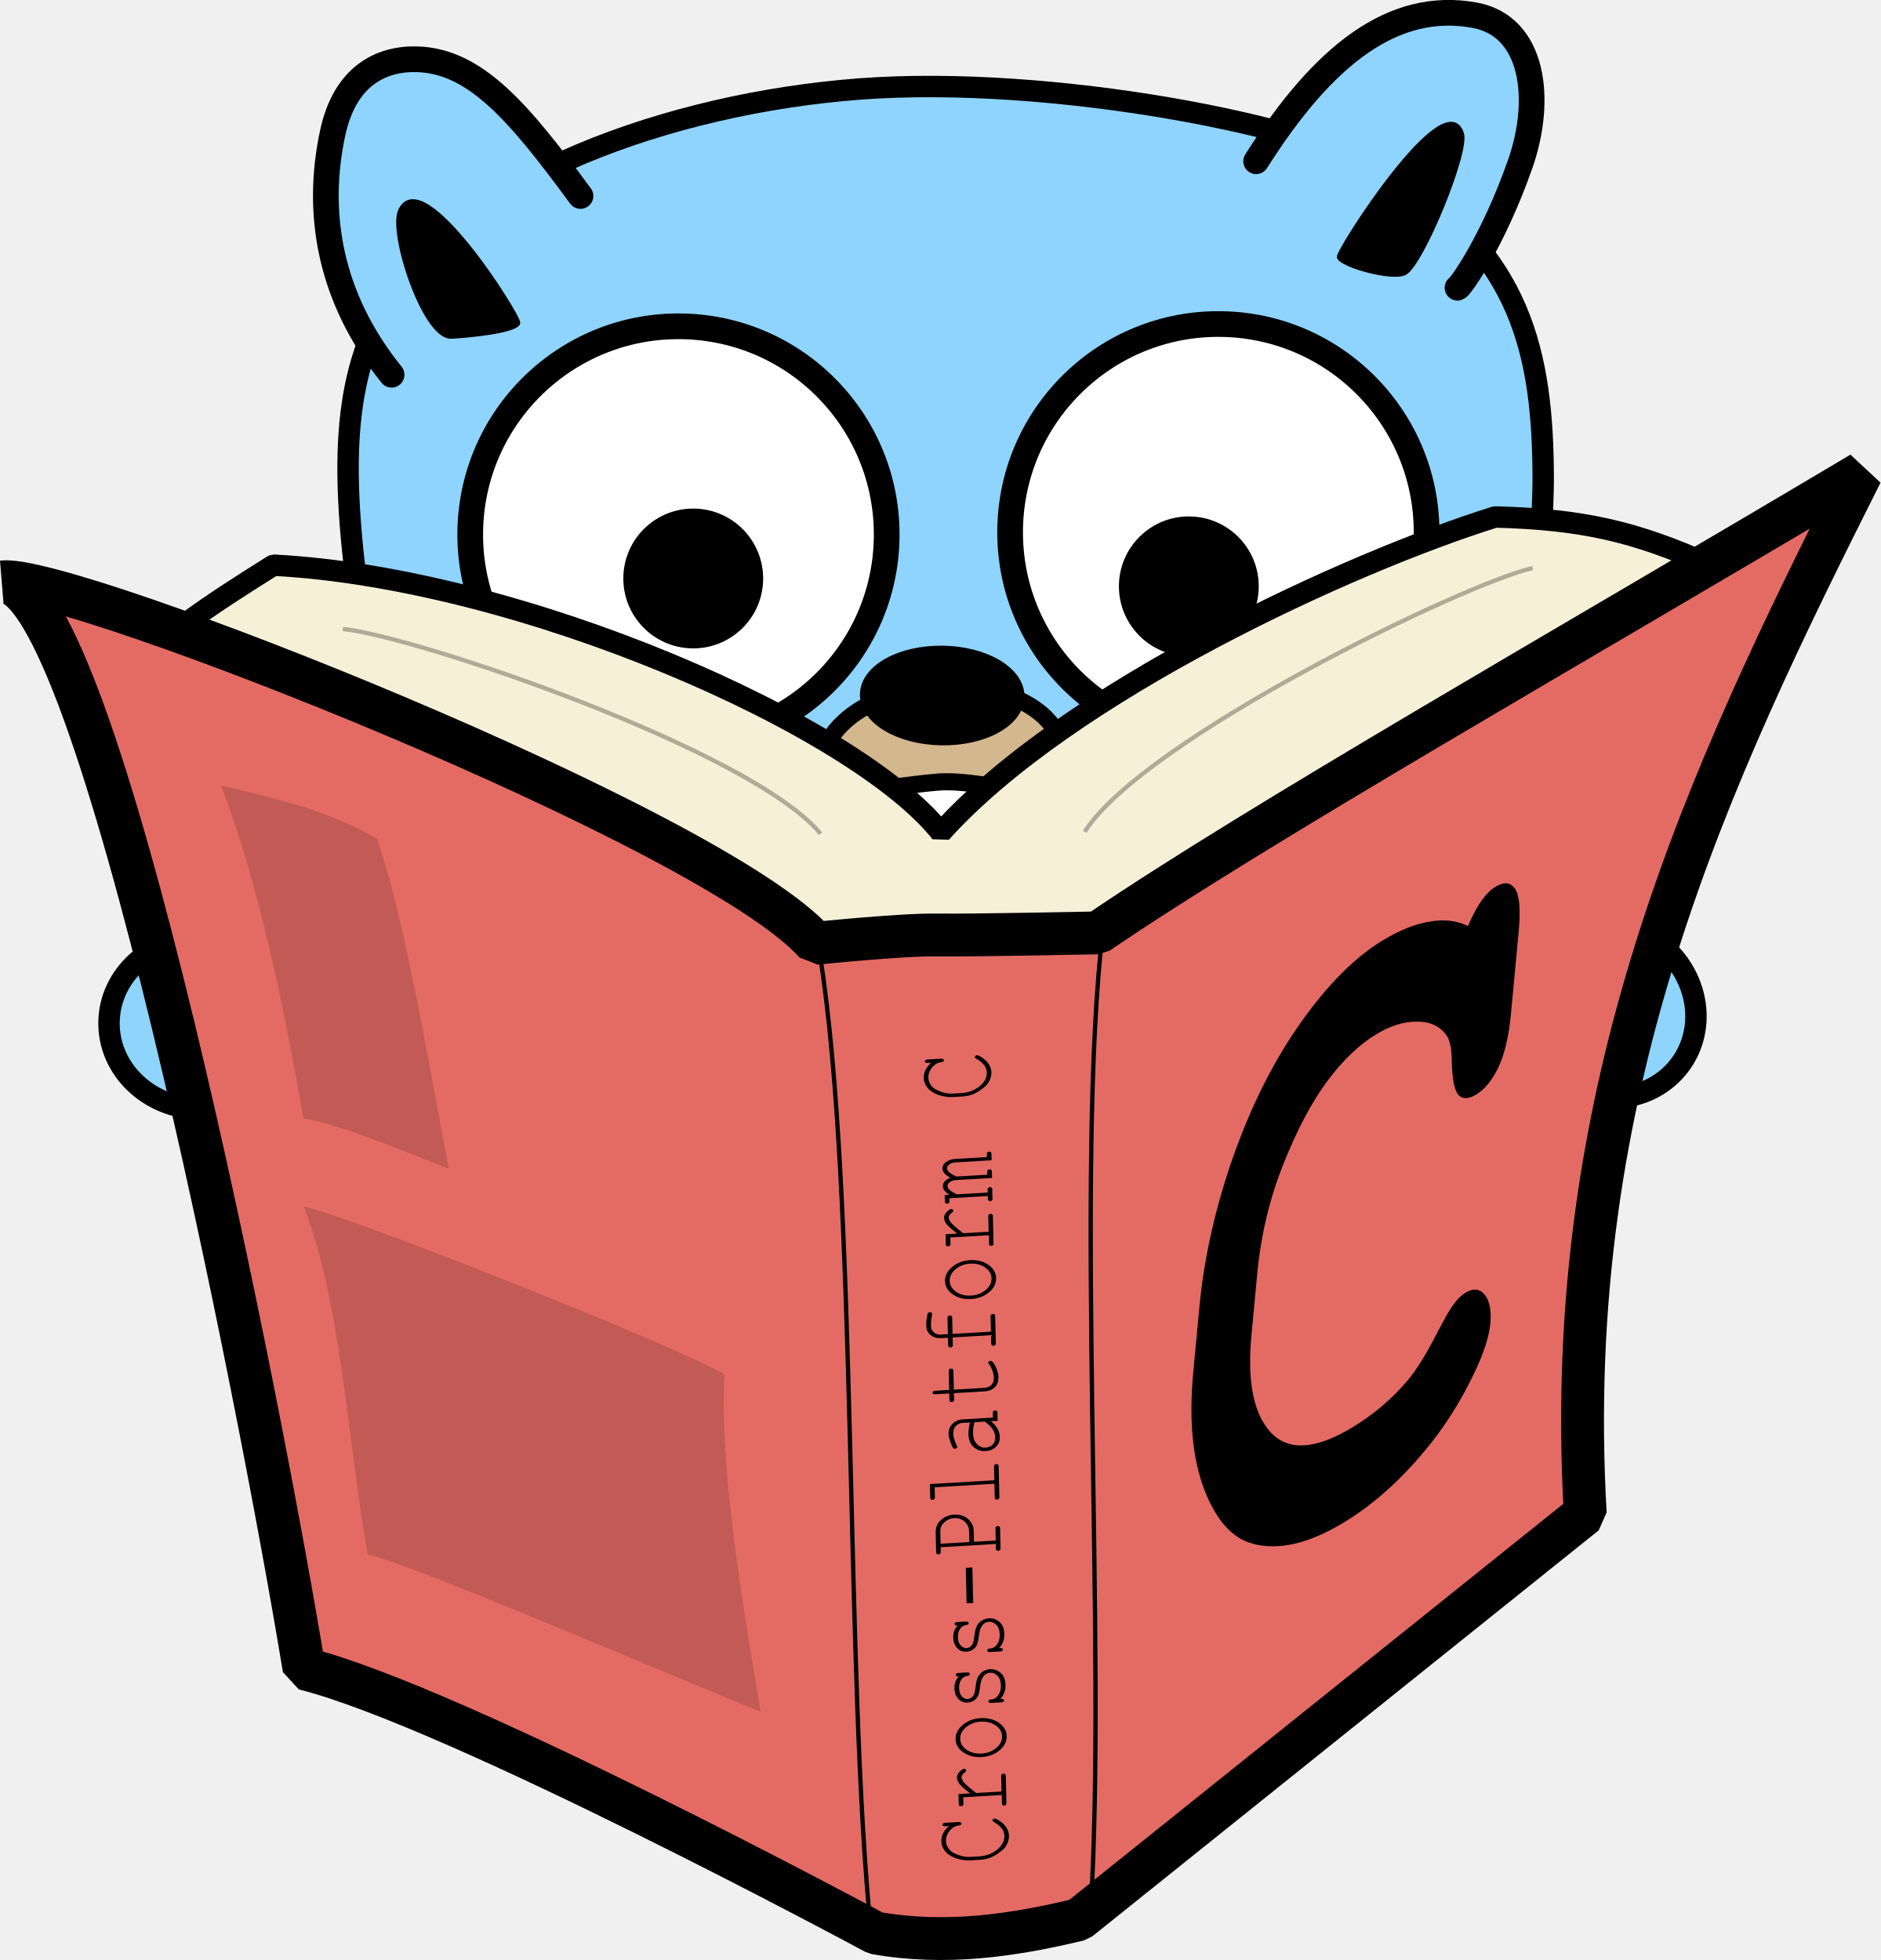
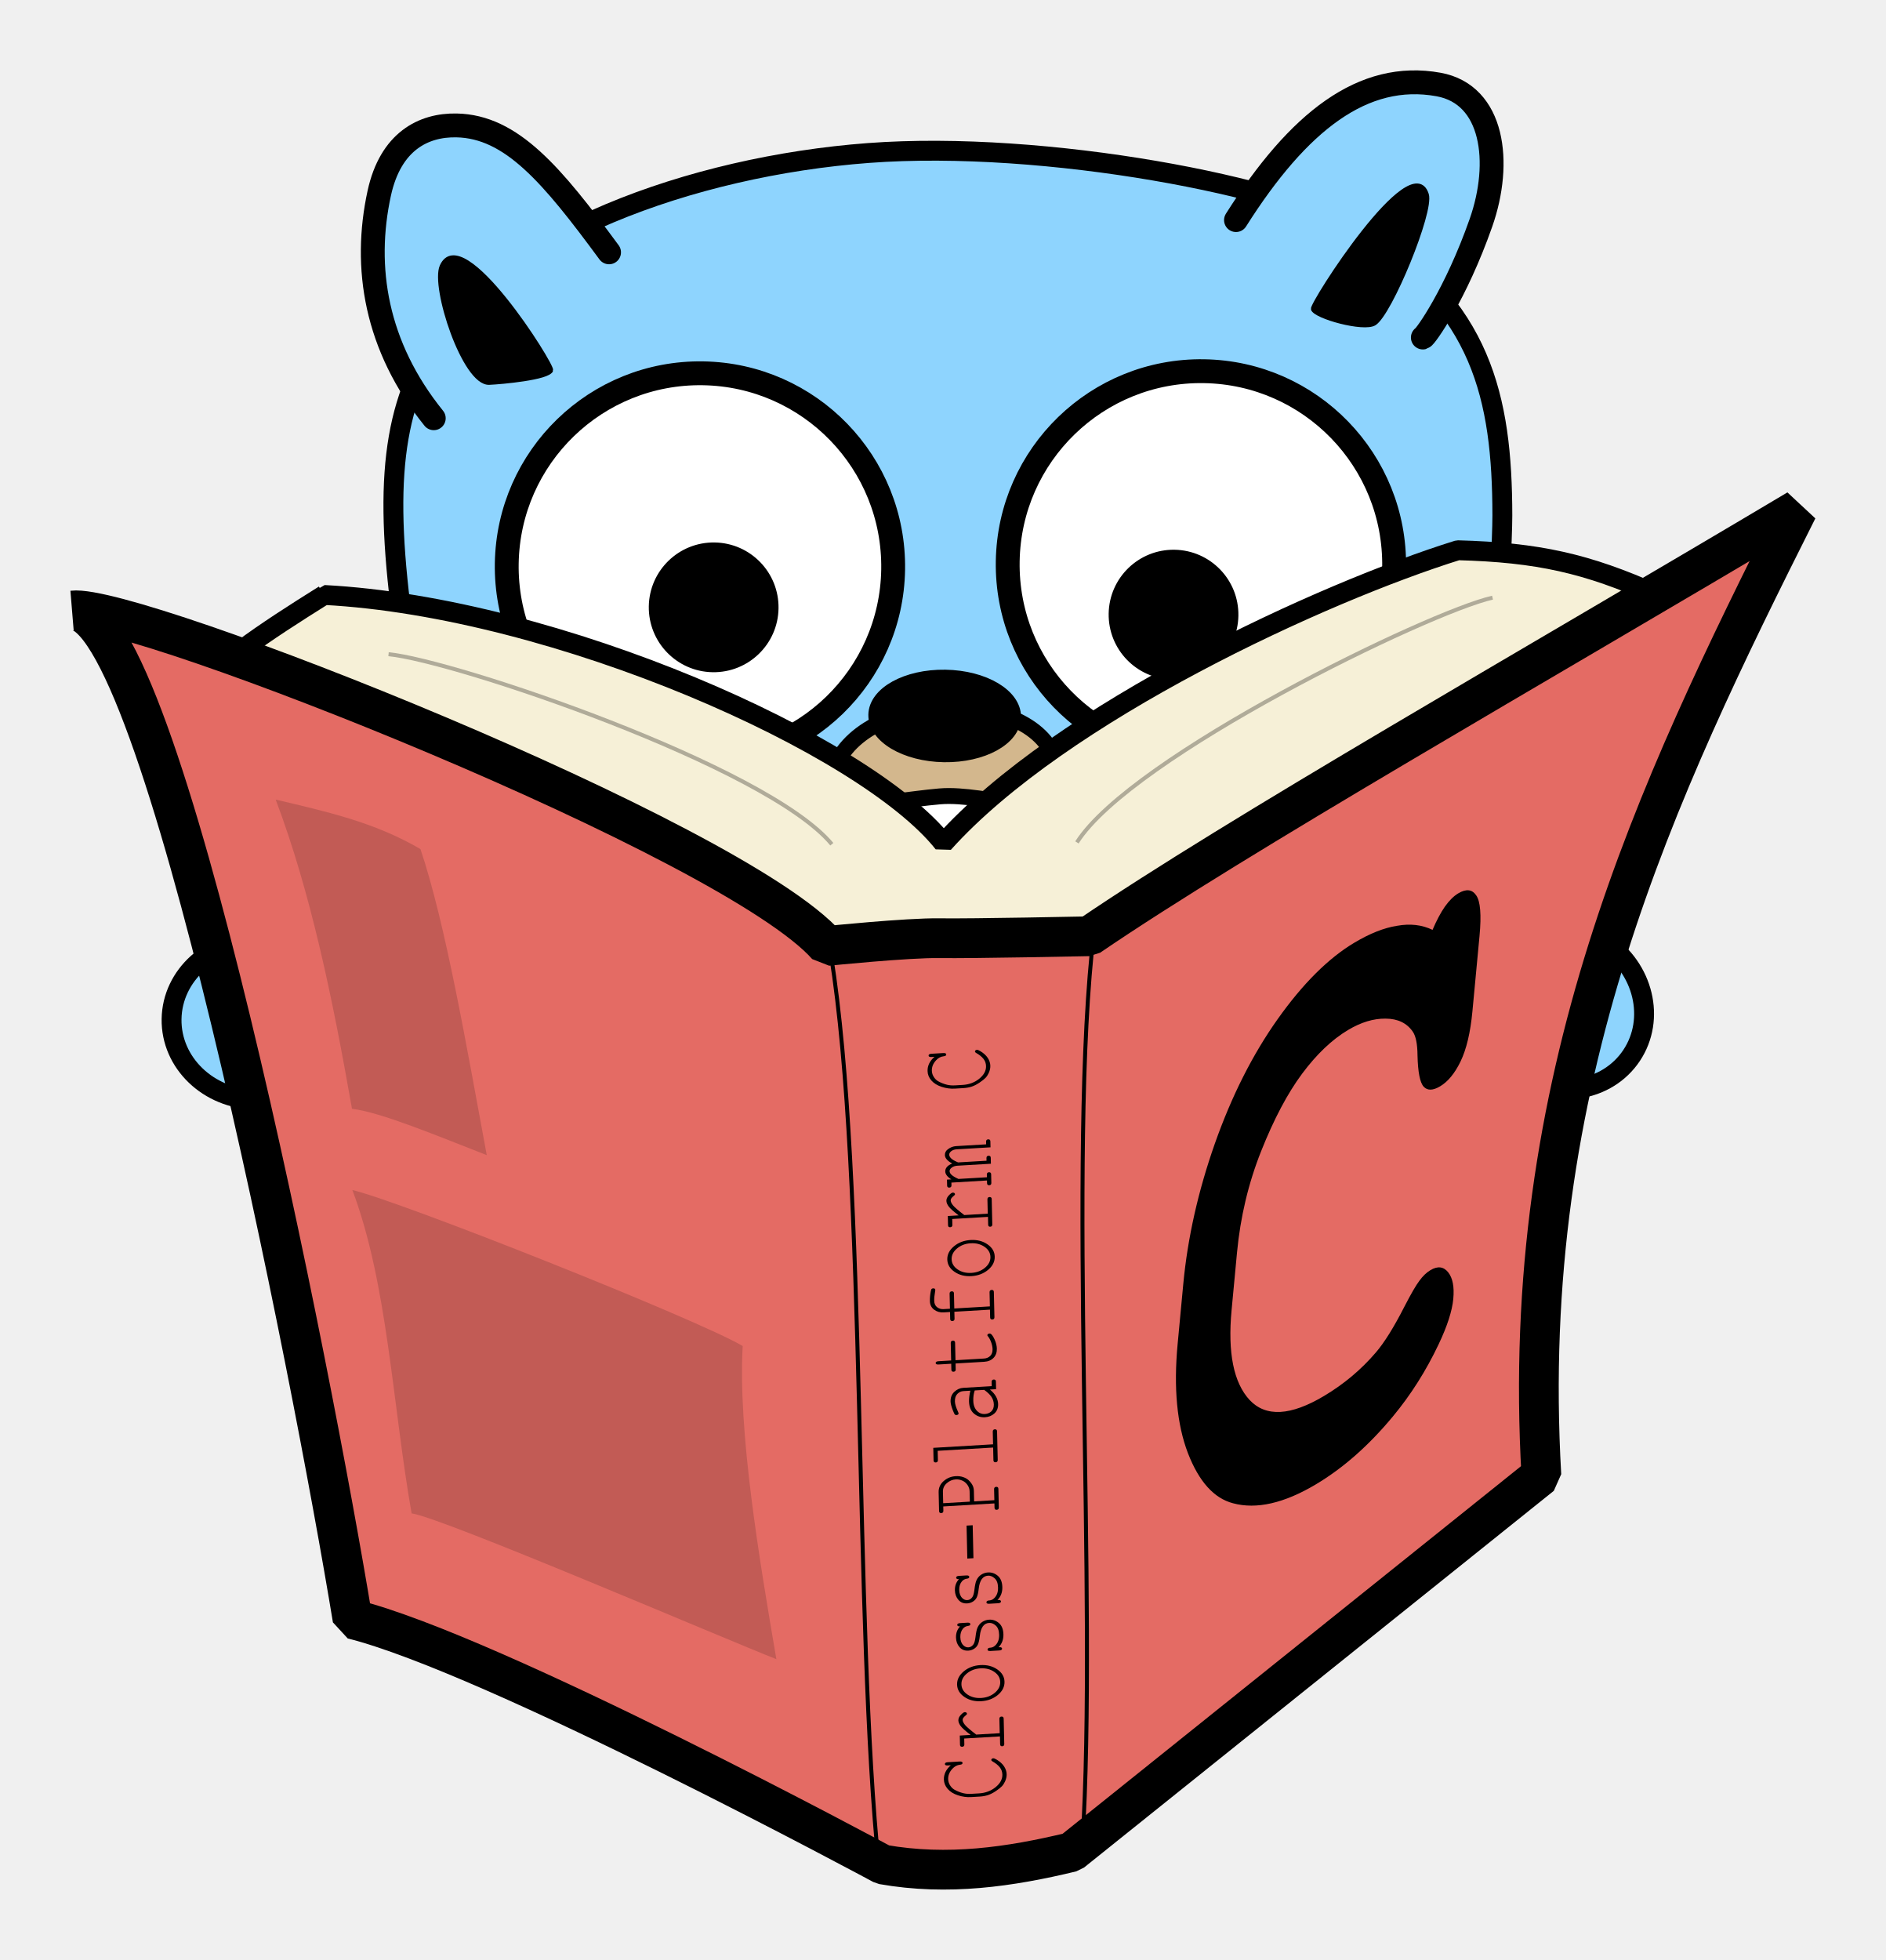
- <svg xmlns="http://www.w3.org/2000/svg" width="123.9mm" height="129.149mm" viewBox="0 0 439.017 457.616" id="svg2" version="1.1">
+ <svg xmlns="http://www.w3.org/2000/svg" width="133.9mm" height="139.149mm" viewBox="0 0 474.45 493.049" id="svg2" version="1.1">
  <defs id="defs4" />
-   <g id="layer4" style="display:inline;opacity:1" transform="translate(-50.8003,-79.37509)">
+   <g id="layer4" style="display:inline;opacity:1" transform="translate(-33.08377,-61.65855)">
    <ellipse style="opacity:1;fill:#8ed4fd;fill-opacity:1;stroke:#000000;stroke-width:5;stroke-linecap:round;stroke-linejoin:bevel;stroke-miterlimit:4;stroke-dasharray:none;stroke-dashoffset:0;stroke-opacity:1" id="path4183" cx="102.738" cy="316.756" rx="21.466" ry="19.951" transform="matrix(0.9998748,0.01582379,-0.01582379,0.9998748,0,0)" />
    <ellipse ry="19.951" rx="21.466" cy="26.743" cx="529.072" id="ellipse4185" style="opacity:1;fill:#8ed4fd;fill-opacity:1;stroke:#000000;stroke-width:5;stroke-linecap:round;stroke-linejoin:bevel;stroke-miterlimit:4;stroke-dasharray:none;stroke-dashoffset:0;stroke-opacity:1" transform="matrix(0.8326366,0.5538198,-0.5538198,0.8326366,0,0)" />
    <path style="opacity:1;fill:#8ed4fe;fill-opacity:1;fill-rule:evenodd;stroke:#000000;stroke-width:5;stroke-linecap:butt;stroke-linejoin:miter;stroke-miterlimit:4;stroke-dasharray:none;stroke-opacity:1" d="m 135.704,227.383 c -5.958,-38.485 -5.076,-60.071 6.082,-78.338 17.113,-28.017 65.292,-45.562 109.797,-48.899 44.505,-3.337 106.007,8.567 124.245,19.906 30.013,18.66 35.209,41.474 35.242,71.277 0.013,11.112 -3.636,70.157 -3.636,70.157 0,0 -165.104,59.014 -168.639,58.958 -3.535,-0.056 -101.103,-91.01 -101.103,-91.01 z" id="path4187" />
    <path style="opacity:1;fill:#8ed4fe;fill-opacity:1;fill-rule:evenodd;stroke:#000000;stroke-width:6;stroke-linecap:round;stroke-linejoin:miter;stroke-miterlimit:4;stroke-dasharray:none;stroke-opacity:1" d="m 142.218,166.869 c -14.622,-18.115 -17.775,-37.964 -13.72,-56.592 2.846,-13.072 11.131,-17.227 19.432,-17.068 13.859,0.264 24.036,12.436 38.39,31.926" id="path4189" />
    <path style="opacity:1;fill:#8ed4fe;fill-opacity:1;fill-rule:evenodd;stroke:#000000;stroke-width:6;stroke-linecap:round;stroke-linejoin:miter;stroke-miterlimit:4;stroke-dasharray:none;stroke-opacity:1" d="m 344.052,117.024 c 15.704,-24.824 32.011,-37.537 50.957,-34.109 13.875,2.51 16,19.624 10.684,34.767 -6.337,18.053 -14.001,28.724 -14.625,28.88" id="path4191" />
    <path style="opacity:1;fill:#000000;fill-opacity:1;fill-rule:evenodd;stroke:#000000;stroke-width:1px;stroke-linecap:butt;stroke-linejoin:miter;stroke-opacity:1" d="m 363.396,139.415 c 0.683,1.975 12.775,5.292 15.48,3.638 3.957,-2.419 14.559,-28.188 13.194,-32.474 -3.824,-12.008 -29.117,27.556 -28.674,28.836 z" id="path4201" />
    <path id="path4212" d="m 171.754,154.819 c -0.745,1.953 -12.42,3.005 -15.587,3.147 -6.31,0.282 -14.286,-24.139 -11.963,-29.336 5.143,-11.505 28.034,24.924 27.551,26.189 z" style="opacity:1;fill:#000000;fill-opacity:1;fill-rule:evenodd;stroke:#000000;stroke-width:1px;stroke-linecap:butt;stroke-linejoin:miter;stroke-opacity:1" />
    <circle transform="matrix(0.9998748,0.01582379,0.01582379,-0.9998748,0,0)" cy="-198.312" cx="338.411" id="circle4216" style="opacity:1;fill:#ffffff;fill-opacity:1;stroke:#000000;stroke-width:6;stroke-linecap:round;stroke-linejoin:bevel;stroke-miterlimit:4;stroke-dasharray:none;stroke-dashoffset:0;stroke-opacity:1" r="48.614" />
    <circle style="opacity:1;fill:#ffffff;fill-opacity:1;stroke:#000000;stroke-width:6;stroke-linecap:round;stroke-linejoin:bevel;stroke-miterlimit:4;stroke-dasharray:none;stroke-dashoffset:0;stroke-opacity:1" id="circle4218" cx="212.394" cy="-200.837" transform="matrix(0.9998748,0.01582379,0.01582379,-0.9998748,0,0)" r="48.614" />
    <path style="opacity:1;fill:#ffffff;fill-opacity:1;fill-rule:evenodd;stroke:#000000;stroke-width:4;stroke-linecap:butt;stroke-linejoin:miter;stroke-miterlimit:4;stroke-dasharray:none;stroke-opacity:1" d="m 258.401,258.562 c 0.04,5.923 4.639,18.51 4.639,18.51 l 17.065,-0.177 c 0,0 4.569,-10.766 4.489,-14.12 -0.08,-3.353 -0.988,-4.932 -0.988,-4.932 z" id="path4224" />
    <path style="opacity:1;fill:#d3b78d;fill-opacity:1;fill-rule:evenodd;stroke:#000000;stroke-width:4;stroke-linecap:butt;stroke-linejoin:miter;stroke-miterlimit:4;stroke-dasharray:none;stroke-opacity:1" d="m 243.693,253.394 c -7.669,15.3 10.597,9.904 25.832,8.597 12.06,-1.035 29.787,7.302 29.607,-5.146 -0.311,-21.514 -45.604,-23.073 -55.439,-3.451 z" id="path4222" />
    <ellipse style="opacity:1;fill:#000000;fill-opacity:1;stroke:#000000;stroke-width:3;stroke-linecap:round;stroke-linejoin:bevel;stroke-miterlimit:4;stroke-dasharray:none;stroke-dashoffset:0;stroke-opacity:1" id="path4220" cx="274.554" cy="-237.446" rx="17.708" ry="10.137" transform="matrix(0.9998748,0.01582379,0.01582379,-0.9998748,0,0)" />
    <circle style="opacity:1;fill:#000000;fill-opacity:1;stroke:#000000;stroke-width:3;stroke-linecap:round;stroke-linejoin:bevel;stroke-miterlimit:4;stroke-dasharray:none;stroke-dashoffset:0;stroke-opacity:1" id="path4226" cx="216.006" cy="211.047" transform="matrix(0.9998748,0.01582379,-0.01582379,0.9998748,0,0)" r="14.821" />
    <circle cy="211.047" cx="331.72" id="circle4228" style="opacity:1;fill:#000000;fill-opacity:1;stroke:#000000;stroke-width:3;stroke-linecap:round;stroke-linejoin:bevel;stroke-miterlimit:4;stroke-dasharray:none;stroke-dashoffset:0;stroke-opacity:1" transform="matrix(0.9998748,0.01582379,-0.01582379,0.9998748,0,0)" r="14.821" />
  </g>
-   <g id="layer1" style="display:inline" transform="translate(-50.8003,-79.37509)">
+   <g id="layer1" style="display:inline" transform="translate(-33.08377,-61.65855)">
    <path style="opacity:1;fill:#f6f0d7;fill-opacity:1;fill-rule:evenodd;stroke:#000000;stroke-width:5;stroke-linecap:butt;stroke-linejoin:bevel;stroke-miterlimit:4;stroke-dasharray:none;stroke-opacity:1" d="m 114.641,211.33 c 58.404,3.045 136.184,37.599 155.817,62.438 29.566,-32.963 95.817,-63.229 129.397,-73.689 20.179,0.54 32.508,3.323 49.831,11.07 L 430.249,265.674 316.115,345.43 223.897,349.454 91.373,282.244 77.75,240.219 c 8.016,-10.521 22.292,-19.738 36.89,-28.888 z" id="path4147" />
    <path style="opacity:1;fill:none;fill-rule:evenodd;stroke:#000000;stroke-width:1px;stroke-linecap:butt;stroke-linejoin:miter;stroke-opacity:0.289" d="m 408.595,212.004 c -16.044,3.624 -90.82,39.933 -104.559,61.567" id="path4156" />
    <path id="path4180" d="m 130.84,226.227 c 16.375,1.558 95.154,28.082 111.528,47.798" style="opacity:1;fill:none;fill-rule:evenodd;stroke:#000000;stroke-width:1px;stroke-linecap:butt;stroke-linejoin:miter;stroke-opacity:0.289" />
  </g>
-   <g id="layer3" style="display:inline;opacity:1" transform="translate(-50.8003,-79.37509)">
+   <g id="layer3" style="display:inline;opacity:1" transform="translate(-33.08377,-61.65855)">
    <path style="opacity:1;fill:#e46b64;fill-opacity:1;fill-rule:evenodd;stroke:#000000;stroke-width:10;stroke-linecap:butt;stroke-linejoin:bevel;stroke-miterlimit:4;stroke-dasharray:none;stroke-opacity:1" d="m 51.39,215.232 c 15.536,-1.844 166.149,57.518 189.791,84.382 0,0 20.202,-2.073 28.283,-1.945 8.08,0.128 37.597,-0.487 37.597,-0.487 37.408,-25.503 111.204,-67.423 178.289,-107.36 -35.748,71.151 -70.219,143.183 -64.462,242.962 L 302.69,527.553 c -15.498,3.748 -31.184,6.015 -47.522,3.131 0,0 -98.168,-52.945 -133.39,-61.717 C 111.641,407.251 73.784,214.2 51.39,215.232 Z" id="path4152" />
    <path style="opacity:1;fill:none;fill-rule:evenodd;stroke:#000000;stroke-width:1px;stroke-linecap:butt;stroke-linejoin:miter;stroke-opacity:1" d="m 242.152,301.881 c 9.044,56.328 5.733,168.09 12.084,229.506" id="path4230" />
    <path id="path4232" d="m 308.348,295.885 c -6.798,56.643 0.951,168.185 -2.954,229.805" style="opacity:1;fill:none;fill-rule:evenodd;stroke:#000000;stroke-width:1px;stroke-linecap:butt;stroke-linejoin:miter;stroke-opacity:1" />
    <g transform="matrix(0.8024822,-0.47859,-0.1242691,1.320246,-110,-95.71429)" style="font-style:normal;font-weight:normal;font-size:168.461px;line-height:125%;font-family:Sans;letter-spacing:0px;word-spacing:0px;opacity:1;fill:#000000;fill-opacity:1;stroke:none;stroke-width:1px;stroke-linecap:butt;stroke-linejoin:miter;stroke-opacity:1" id="text4234">
      <path d="m 713.376,554.976 q 1.563,-2.139 3.373,-3.208 1.892,-1.069 4.031,-1.069 3.702,0 6.005,2.55 2.385,2.55 2.385,8.637 l 0,14.313 q 0,6.087 -2.385,8.719 -2.303,2.55 -6.005,2.55 -3.373,0 -5.429,-1.892 -2.056,-1.892 -3.043,-7.074 -0.576,-3.455 -2.303,-5.347 -3.373,-3.702 -9.459,-5.922 -6.005,-2.221 -12.092,-2.221 -7.568,0 -13.901,3.29 -6.334,3.29 -11.187,10.693 -4.853,7.403 -4.853,17.603 l 0,10.94 q 0,12.174 8.801,20.317 8.884,8.143 24.595,8.143 9.377,0 15.875,-2.55 3.784,-1.481 8.061,-5.84 2.632,-2.632 4.113,-3.373 1.481,-0.823 3.373,-0.823 3.373,0 5.922,2.55 2.55,2.55 2.55,6.005 0,3.455 -3.455,7.403 -5.018,5.758 -12.914,9.048 -10.611,4.442 -23.443,4.442 -14.971,0 -26.98,-6.169 -9.706,-4.935 -16.534,-15.546 -6.827,-10.693 -6.827,-23.279 l 0,-11.434 q 0,-13.161 6.087,-24.512 6.169,-11.434 17.027,-17.603 10.858,-6.169 23.032,-6.169 7.321,0 13.655,1.727 6.416,1.645 11.927,5.1 z" style="font-style:normal;font-variant:normal;font-weight:bold;font-stretch:normal;font-size:168.461px;line-height:125%;font-family:'Courier New';-inkscape-font-specification:'Courier New, Bold';text-align:start;writing-mode:lr-tb;text-anchor:start" id="path4202" />
    </g>
    <path style="opacity:1;fill:#000000;fill-opacity:0.15;stroke:none;stroke-width:4.305;stroke-linecap:round;stroke-linejoin:bevel;stroke-miterlimit:4;stroke-dasharray:none;stroke-dashoffset:0;stroke-opacity:1" d="m 102.446,262.796 c 12.363,2.94 24.776,5.612 36.425,12.458 6.355,18.857 11.688,50.134 16.683,76.988 -12.42,-4.837 -26.602,-10.784 -33.912,-11.66 -4.826,-27.452 -10.311,-54.266 -19.196,-77.785 z" id="rect4238" />
    <g transform="matrix(-0.01997876,-0.8672743,1.151472,-0.06796478,-110,-95.71429)" style="font-style:normal;font-weight:normal;font-size:22.847px;line-height:125%;font-family:Sans;letter-spacing:0px;word-spacing:0px;opacity:1;fill:#000000;fill-opacity:1;stroke:none;stroke-width:1px;stroke-linecap:butt;stroke-linejoin:miter;stroke-opacity:1" id="text4273">
      <path d="m -718.522,319.546 0,-0.658 q 0,-0.335 0.123,-0.48 0.134,-0.145 0.346,-0.145 0.212,0 0.335,0.145 0.134,0.145 0.134,0.48 l 0,2.599 q 0,0.346 -0.134,0.491 -0.123,0.145 -0.335,0.145 -0.19,0 -0.324,-0.134 -0.123,-0.134 -0.145,-0.435 -0.056,-0.937 -1.015,-1.662 -1.294,-0.993 -2.945,-0.993 -1.082,0 -2.042,0.48 -0.714,0.346 -1.138,0.848 -0.736,0.87 -1.171,1.93 -0.312,0.781 -0.312,1.763 l 0,1.64 q 0,2.097 1.517,3.648 1.517,1.54 3.525,1.54 1.205,0 2.153,-0.524 0.959,-0.524 1.852,-1.584 0.19,-0.234 0.424,-0.234 0.201,0 0.324,0.123 0.123,0.123 0.123,0.312 0,0.257 -0.48,0.781 -0.915,1.026 -2.064,1.551 -1.138,0.513 -2.309,0.513 -1.015,0 -2.064,-0.39 -0.803,-0.301 -1.328,-0.703 -0.524,-0.402 -1.294,-1.35 -0.759,-0.959 -1.038,-1.763 -0.279,-0.814 -0.279,-1.785 l 0,-1.908 q 0,-1.383 0.736,-2.822 0.747,-1.45 2.03,-2.22 1.294,-0.781 2.8,-0.781 2.32,0 3.994,1.584 z" style="font-style:normal;font-variant:normal;font-weight:normal;font-stretch:normal;font-size:22.847px;line-height:125%;font-family:'Courier New';-inkscape-font-specification:'Courier New, Normal';text-align:start;writing-mode:lr-tb;text-anchor:start" id="path4206" />
      <path d="m -710.065,321.655 0,2.365 q 1.83,-1.651 2.733,-2.12 0.915,-0.48 1.685,-0.48 0.837,0 1.551,0.569 0.725,0.558 0.725,0.848 0,0.212 -0.145,0.357 -0.134,0.134 -0.346,0.134 -0.112,0 -0.19,-0.034 -0.078,-0.045 -0.29,-0.257 -0.39,-0.39 -0.681,-0.535 -0.29,-0.145 -0.569,-0.145 -0.614,0 -1.484,0.491 -0.859,0.491 -2.99,2.399 l 0,5.132 4.15,0 q 0.346,0 0.491,0.134 0.145,0.123 0.145,0.335 0,0.201 -0.145,0.335 -0.145,0.134 -0.491,0.134 l -7.352,0 q -0.335,0 -0.48,-0.123 -0.145,-0.134 -0.145,-0.335 0,-0.19 0.134,-0.312 0.145,-0.134 0.491,-0.134 l 2.265,0 0,-7.809 -1.729,0 q -0.335,0 -0.48,-0.134 -0.145,-0.134 -0.145,-0.346 0,-0.201 0.134,-0.335 0.145,-0.134 0.491,-0.134 l 2.666,0 z" style="font-style:normal;font-variant:normal;font-weight:normal;font-stretch:normal;font-size:22.847px;line-height:125%;font-family:'Courier New';-inkscape-font-specification:'Courier New, Normal';text-align:start;writing-mode:lr-tb;text-anchor:start" id="path4208" />
      <path d="m -690.007,326.508 q 0,2.142 -1.54,3.659 -1.528,1.517 -3.693,1.517 -2.187,0 -3.715,-1.517 -1.528,-1.528 -1.528,-3.659 0,-2.142 1.528,-3.659 1.528,-1.528 3.715,-1.528 2.164,0 3.693,1.517 1.54,1.517 1.54,3.67 z m -0.948,0 q 0,-1.763 -1.261,-3.001 -1.249,-1.238 -3.034,-1.238 -1.785,0 -3.046,1.249 -1.249,1.238 -1.249,2.99 0,1.74 1.249,2.99 1.261,1.249 3.046,1.249 1.785,0 3.034,-1.238 1.261,-1.249 1.261,-3.001 z" style="font-style:normal;font-variant:normal;font-weight:normal;font-stretch:normal;font-size:22.847px;line-height:125%;font-family:'Courier New';-inkscape-font-specification:'Courier New, Normal';text-align:start;writing-mode:lr-tb;text-anchor:start" id="path4210" />
      <path d="m -678.45,322.268 q 0,-0.324 0.134,-0.469 0.134,-0.145 0.335,-0.145 0.212,0 0.346,0.145 0.134,0.145 0.134,0.491 l 0,1.606 q 0,0.335 -0.134,0.48 -0.134,0.145 -0.346,0.145 -0.19,0 -0.324,-0.123 -0.123,-0.123 -0.145,-0.402 -0.067,-0.669 -0.692,-1.104 -0.915,-0.625 -2.421,-0.625 -1.573,0 -2.443,0.636 -0.658,0.48 -0.658,1.071 0,0.669 0.781,1.116 0.535,0.312 2.03,0.48 1.952,0.212 2.711,0.48 1.082,0.39 1.606,1.082 0.535,0.692 0.535,1.495 0,1.194 -1.149,2.131 -1.149,0.926 -3.369,0.926 -2.22,0 -3.637,-1.127 0,0.379 -0.045,0.491 -0.045,0.112 -0.167,0.19 -0.112,0.078 -0.257,0.078 -0.201,0 -0.335,-0.145 -0.134,-0.145 -0.134,-0.48 l 0,-1.93 q 0,-0.335 0.123,-0.48 0.134,-0.145 0.346,-0.145 0.201,0 0.335,0.145 0.145,0.134 0.145,0.368 0,0.513 0.257,0.859 0.39,0.535 1.238,0.892 0.859,0.346 2.097,0.346 1.83,0 2.722,-0.681 0.892,-0.681 0.892,-1.439 0,-0.87 -0.904,-1.394 -0.915,-0.524 -2.666,-0.703 -1.74,-0.178 -2.499,-0.469 -0.759,-0.29 -1.183,-0.87 -0.424,-0.58 -0.424,-1.249 0,-1.205 1.183,-1.908 1.183,-0.714 2.822,-0.714 1.941,0 3.157,0.948 z" style="font-style:normal;font-variant:normal;font-weight:normal;font-stretch:normal;font-size:22.847px;line-height:125%;font-family:'Courier New';-inkscape-font-specification:'Courier New, Normal';text-align:start;writing-mode:lr-tb;text-anchor:start" id="path4213" />
      <path d="m -664.75,322.268 q 0,-0.324 0.134,-0.469 0.134,-0.145 0.335,-0.145 0.212,0 0.346,0.145 0.134,0.145 0.134,0.491 l 0,1.606 q 0,0.335 -0.134,0.48 -0.134,0.145 -0.346,0.145 -0.19,0 -0.324,-0.123 -0.123,-0.123 -0.145,-0.402 -0.067,-0.669 -0.692,-1.104 -0.915,-0.625 -2.421,-0.625 -1.573,0 -2.443,0.636 -0.658,0.48 -0.658,1.071 0,0.669 0.781,1.116 0.535,0.312 2.03,0.48 1.952,0.212 2.711,0.48 1.082,0.39 1.606,1.082 0.535,0.692 0.535,1.495 0,1.194 -1.149,2.131 -1.149,0.926 -3.369,0.926 -2.22,0 -3.637,-1.127 0,0.379 -0.045,0.491 -0.045,0.112 -0.167,0.19 -0.112,0.078 -0.257,0.078 -0.201,0 -0.335,-0.145 -0.134,-0.145 -0.134,-0.48 l 0,-1.93 q 0,-0.335 0.123,-0.48 0.134,-0.145 0.346,-0.145 0.201,0 0.335,0.145 0.145,0.134 0.145,0.368 0,0.513 0.257,0.859 0.39,0.535 1.238,0.892 0.859,0.346 2.097,0.346 1.83,0 2.722,-0.681 0.892,-0.681 0.892,-1.439 0,-0.87 -0.904,-1.394 -0.915,-0.524 -2.666,-0.703 -1.74,-0.178 -2.499,-0.469 -0.759,-0.29 -1.183,-0.87 -0.424,-0.58 -0.424,-1.249 0,-1.205 1.183,-1.908 1.183,-0.714 2.822,-0.714 1.941,0 3.157,0.948 z" style="font-style:normal;font-variant:normal;font-weight:normal;font-stretch:normal;font-size:22.847px;line-height:125%;font-family:'Courier New';-inkscape-font-specification:'Courier New, Normal';text-align:start;writing-mode:lr-tb;text-anchor:start" id="path4215" />
      <path d="m -649.366,324.187 0,1.339 -9.561,0 0,-1.339 9.561,0 z" style="font-style:normal;font-variant:normal;font-weight:normal;font-stretch:normal;font-size:22.847px;line-height:125%;font-family:'Courier New';-inkscape-font-specification:'Courier New, Normal';text-align:start;writing-mode:lr-tb;text-anchor:start" id="path4217" />
      <path d="m -642.483,325.961 0,4.418 3.213,0 q 0.335,0 0.48,0.134 0.145,0.123 0.145,0.335 0,0.201 -0.145,0.335 -0.145,0.134 -0.48,0.134 l -5.411,0 q -0.335,0 -0.48,-0.134 -0.145,-0.134 -0.145,-0.335 0,-0.212 0.145,-0.335 0.145,-0.134 0.48,-0.134 l 1.261,0 0,-11.178 -1.261,0 q -0.335,0 -0.48,-0.123 -0.145,-0.134 -0.145,-0.346 0,-0.212 0.145,-0.335 0.145,-0.134 0.48,-0.134 l 5.444,0 q 1.93,0 3.146,1.138 1.227,1.138 1.227,2.666 0,0.904 -0.402,1.629 -0.39,0.725 -0.948,1.138 -0.837,0.625 -1.729,0.915 -0.647,0.212 -1.606,0.212 l -2.934,0 z m 0,-0.937 2.99,0 q 1.038,0 1.941,-0.457 0.915,-0.469 1.328,-1.138 0.424,-0.669 0.424,-1.361 0,-1.104 -0.948,-1.986 -0.948,-0.881 -2.399,-0.881 l -3.336,0 0,5.823 z" style="font-style:normal;font-variant:normal;font-weight:normal;font-stretch:normal;font-size:22.847px;line-height:125%;font-family:'Courier New';-inkscape-font-specification:'Courier New, Normal';text-align:start;writing-mode:lr-tb;text-anchor:start" id="path4219" />
      <path d="m -626.274,317.315 0,13.064 3.681,0 q 0.346,0 0.491,0.134 0.145,0.123 0.145,0.335 0,0.201 -0.145,0.335 -0.145,0.134 -0.491,0.134 l -8.3,0 q -0.335,0 -0.48,-0.134 -0.145,-0.134 -0.145,-0.335 0,-0.212 0.145,-0.335 0.145,-0.134 0.48,-0.134 l 3.681,0 0,-12.115 -2.7,0 q -0.335,0 -0.491,-0.134 -0.145,-0.134 -0.145,-0.346 0,-0.201 0.145,-0.335 0.145,-0.134 0.491,-0.134 l 3.637,0 z" style="font-style:normal;font-variant:normal;font-weight:normal;font-stretch:normal;font-size:22.847px;line-height:125%;font-family:'Courier New';-inkscape-font-specification:'Courier New, Normal';text-align:start;writing-mode:lr-tb;text-anchor:start" id="path4221" />
      <path d="m -610.354,331.316 0,-1.35 q -2.042,1.718 -4.362,1.718 -1.685,3e-5 -2.633,-0.848 -0.948,-0.859 -0.948,-2.097 0,-1.361 1.249,-2.376 1.249,-1.015 3.648,-1.015 0.647,3e-5 1.406,0.089 0.759,0.078 1.64,0.257 l 0,-1.517 q -10e-6,-0.77 -0.714,-1.339 -0.714,-0.569 -2.142,-0.569 -1.093,2e-5 -3.068,0.636 -0.357,0.112 -0.457,0.112 -0.178,-1.9e-4 -0.312,-0.134 -0.123,-0.134 -0.123,-0.335 -2e-5,-0.19 0.112,-0.301 0.156,-0.167 1.261,-0.457 1.74,-0.469 2.633,-0.469 1.774,-3e-5 2.767,0.881 0.993,0.87 0.993,1.975 l 10e-6,6.203 1.249,0 q 0.346,-2e-5 0.491,0.134 0.145,0.123 0.145,0.335 -3e-5,0.201 -0.145,0.335 -0.145,0.134 -0.491,0.134 l -2.198,4e-5 z m 0,-4.663 q -0.658,-0.19 -1.394,-0.279 -0.736,-0.089 -1.551,-0.089 -2.042,5e-5 -3.191,0.881 -0.87,0.658 -0.87,1.573 0,0.848 0.658,1.428 0.669,0.58 1.941,0.58 1.216,4e-5 2.253,-0.48 1.049,-0.491 2.153,-1.551 l 0,-2.064 z" style="font-style:normal;font-variant:normal;font-weight:normal;font-stretch:normal;font-size:22.847px;line-height:125%;font-family:'Courier New';-inkscape-font-specification:'Courier New, Normal';text-align:start;writing-mode:lr-tb;text-anchor:start" id="path4223" />
      <path d="m -601.273,321.655 5.087,0 q 0.335,0 0.48,0.134 0.145,0.134 0.145,0.346 0,0.201 -0.145,0.335 -0.145,0.134 -0.48,0.134 l -5.087,0 0,6.236 q 0,0.814 0.647,1.361 0.658,0.547 1.919,0.547 0.948,0 2.053,-0.279 1.104,-0.29 1.718,-0.647 0.223,-0.145 0.368,-0.145 0.178,0 0.312,0.145 0.134,0.134 0.134,0.324 0,0.167 -0.145,0.312 -0.357,0.368 -1.74,0.803 -1.372,0.424 -2.633,0.424 -1.64,0 -2.61,-0.77 -0.971,-0.77 -0.971,-2.075 l 0,-6.236 -1.729,0 q -0.335,0 -0.48,-0.134 -0.145,-0.134 -0.145,-0.346 0,-0.201 0.145,-0.335 0.145,-0.134 0.48,-0.134 l 1.729,0 0,-2.767 q 0,-0.335 0.134,-0.48 0.134,-0.145 0.335,-0.145 0.212,0 0.346,0.145 0.134,0.145 0.134,0.48 l 0,2.767 z" style="font-style:normal;font-variant:normal;font-weight:normal;font-stretch:normal;font-size:22.847px;line-height:125%;font-family:'Courier New';-inkscape-font-specification:'Courier New, Normal';text-align:start;writing-mode:lr-tb;text-anchor:start" id="path4225" />
      <path d="m -586.269,322.603 0,7.776 4.117,0 q 0.335,0 0.48,0.134 0.145,0.123 0.145,0.335 0,0.201 -0.145,0.335 -0.145,0.134 -0.48,0.134 l -7.329,0 q -0.335,0 -0.48,-0.134 -0.145,-0.134 -0.145,-0.335 0,-0.212 0.145,-0.335 0.145,-0.134 0.48,-0.134 l 2.265,0 0,-7.776 -2.03,0 q -0.335,0 -0.48,-0.134 -0.145,-0.134 -0.145,-0.346 0,-0.201 0.145,-0.335 0.145,-0.134 0.48,-0.134 l 2.03,0 0,-1.417 q 0,-1.183 0.959,-2.053 0.959,-0.87 2.544,-0.87 1.328,0 2.834,0.245 0.569,0.089 0.681,0.212 0.123,0.123 0.123,0.324 0,0.201 -0.134,0.335 -0.134,0.123 -0.357,0.123 -0.089,0 -0.301,-0.034 -1.685,-0.257 -2.845,-0.257 -1.227,0 -1.897,0.602 -0.658,0.602 -0.658,1.372 l 0,1.417 4.384,0 q 0.335,0 0.48,0.134 0.145,0.134 0.145,0.346 0,0.201 -0.145,0.335 -0.145,0.134 -0.48,0.134 l -4.384,0 z" style="font-style:normal;font-variant:normal;font-weight:normal;font-stretch:normal;font-size:22.847px;line-height:125%;font-family:'Courier New';-inkscape-font-specification:'Courier New, Normal';text-align:start;writing-mode:lr-tb;text-anchor:start" id="path4227" />
      <path d="m -566.712,326.508 q 0,2.142 -1.54,3.659 -1.528,1.517 -3.693,1.517 -2.187,0 -3.715,-1.517 -1.528,-1.528 -1.528,-3.659 0,-2.142 1.528,-3.659 1.528,-1.528 3.715,-1.528 2.164,0 3.693,1.517 1.54,1.517 1.54,3.67 z m -0.948,0 q 0,-1.763 -1.261,-3.001 -1.249,-1.238 -3.034,-1.238 -1.785,0 -3.046,1.249 -1.249,1.238 -1.249,2.99 0,1.74 1.249,2.99 1.261,1.249 3.046,1.249 1.785,0 3.034,-1.238 1.261,-1.249 1.261,-3.001 z" style="font-style:normal;font-variant:normal;font-weight:normal;font-stretch:normal;font-size:22.847px;line-height:125%;font-family:'Courier New';-inkscape-font-specification:'Courier New, Normal';text-align:start;writing-mode:lr-tb;text-anchor:start" id="path4229" />
      <path d="m -559.372,321.655 0,2.365 q 1.83,-1.651 2.733,-2.12 0.915,-0.48 1.685,-0.48 0.837,0 1.551,0.569 0.725,0.558 0.725,0.848 0,0.212 -0.145,0.357 -0.134,0.134 -0.346,0.134 -0.112,0 -0.19,-0.034 -0.078,-0.045 -0.29,-0.257 -0.39,-0.39 -0.68,-0.535 -0.29,-0.145 -0.569,-0.145 -0.614,0 -1.484,0.491 -0.859,0.491 -2.99,2.399 l 0,5.132 4.15,0 q 0.346,0 0.491,0.134 0.145,0.123 0.145,0.335 0,0.201 -0.145,0.335 -0.145,0.134 -0.491,0.134 l -7.352,0 q -0.335,0 -0.48,-0.123 -0.145,-0.134 -0.145,-0.335 0,-0.19 0.134,-0.312 0.145,-0.134 0.491,-0.134 l 2.265,0 0,-7.809 -1.729,0 q -0.335,0 -0.48,-0.134 -0.145,-0.134 -0.145,-0.346 0,-0.201 0.134,-0.335 0.145,-0.134 0.491,-0.134 l 2.666,0 z" style="font-style:normal;font-variant:normal;font-weight:normal;font-stretch:normal;font-size:22.847px;line-height:125%;font-family:'Courier New';-inkscape-font-specification:'Courier New, Normal';text-align:start;writing-mode:lr-tb;text-anchor:start" id="path4231" />
      <path d="m -548.818,321.655 0,0.948 q 1.194,-1.283 2.399,-1.283 0.725,0 1.272,0.39 0.547,0.379 0.915,1.16 0.625,-0.781 1.261,-1.16 0.647,-0.39 1.294,-0.39 1.015,0 1.618,0.658 0.792,0.848 0.792,1.852 l 0,6.548 0.792,0 q 0.335,0 0.48,0.134 0.145,0.123 0.145,0.335 0,0.201 -0.145,0.335 -0.145,0.134 -0.48,0.134 l -1.729,0 0,-7.396 q 0,-0.714 -0.435,-1.183 -0.435,-0.469 -1.004,-0.469 -0.513,0 -1.082,0.39 -0.569,0.379 -1.294,1.506 l 0,6.214 0.781,0 q 0.335,0 0.48,0.134 0.145,0.123 0.145,0.335 0,0.201 -0.145,0.335 -0.145,0.134 -0.48,0.134 l -1.729,0 0,-7.329 q 0,-0.747 -0.446,-1.227 -0.435,-0.491 -0.982,-0.491 -0.502,0 -0.993,0.324 -0.681,0.457 -1.428,1.573 l 0,6.214 0.792,0 q 0.335,0 0.48,0.134 0.145,0.123 0.145,0.335 0,0.201 -0.145,0.335 -0.145,0.134 -0.48,0.134 l -2.521,0 q -0.335,0 -0.48,-0.134 -0.145,-0.134 -0.145,-0.335 0,-0.212 0.145,-0.335 0.145,-0.134 0.48,-0.134 l 0.792,0 0,-7.776 -0.792,0 q -0.335,0 -0.48,-0.134 -0.145,-0.134 -0.145,-0.346 0,-0.201 0.145,-0.335 0.145,-0.134 0.48,-0.134 l 1.729,0 z" style="font-style:normal;font-variant:normal;font-weight:normal;font-stretch:normal;font-size:22.847px;line-height:125%;font-family:'Courier New';-inkscape-font-specification:'Courier New, Normal';text-align:start;writing-mode:lr-tb;text-anchor:start" id="path4233" />
      <path d="m -513.03,319.546 0,-0.658 q 0,-0.335 0.123,-0.48 0.134,-0.145 0.346,-0.145 0.212,0 0.335,0.145 0.134,0.145 0.134,0.48 l 0,2.599 q 0,0.346 -0.134,0.491 -0.123,0.145 -0.335,0.145 -0.19,0 -0.324,-0.134 -0.123,-0.134 -0.145,-0.435 -0.056,-0.937 -1.015,-1.662 -1.294,-0.993 -2.945,-0.993 -1.082,0 -2.042,0.48 -0.714,0.346 -1.138,0.848 -0.736,0.87 -1.171,1.93 -0.312,0.781 -0.312,1.763 l 0,1.64 q 0,2.097 1.517,3.648 1.517,1.54 3.525,1.54 1.205,0 2.153,-0.524 0.959,-0.524 1.852,-1.584 0.19,-0.234 0.424,-0.234 0.201,0 0.324,0.123 0.123,0.123 0.123,0.312 0,0.257 -0.48,0.781 -0.915,1.026 -2.064,1.551 -1.138,0.513 -2.309,0.513 -1.015,0 -2.064,-0.39 -0.803,-0.301 -1.328,-0.703 -0.524,-0.402 -1.294,-1.35 -0.759,-0.959 -1.037,-1.763 -0.279,-0.814 -0.279,-1.785 l 0,-1.908 q 0,-1.383 0.736,-2.822 0.747,-1.45 2.03,-2.22 1.294,-0.781 2.8,-0.781 2.32,0 3.994,1.584 z" style="font-style:normal;font-variant:normal;font-weight:normal;font-stretch:normal;font-size:22.847px;line-height:125%;font-family:'Courier New';-inkscape-font-specification:'Courier New, Normal';text-align:start;writing-mode:lr-tb;text-anchor:start" id="path4235" />
    </g>
    <text xml:space="preserve" style="font-style:normal;font-weight:normal;font-size:22.847px;line-height:125%;font-family:Sans;letter-spacing:0px;word-spacing:0px;display:inline;opacity:1;fill:#000000;fill-opacity:1;stroke:none;stroke-width:1px;stroke-linecap:butt;stroke-linejoin:miter;stroke-opacity:1" x="178.21" y="618.058" id="text4273-0" transform="matrix(0.8668496,-0.03369982,0.08617692,1.150252,0,0)">
      <tspan x="178.21" y="618.058" style="font-style:normal;font-variant:normal;font-weight:normal;font-stretch:normal;font-size:22.847px;line-height:125%;font-family:'Courier New';-inkscape-font-specification:'Courier New, Normal';text-align:start;writing-mode:lr-tb;text-anchor:start" id="tspan4315" />
    </text>
    <path id="path4721" d="m 121.732,361.011 c 12.363,2.94 86.562,32.398 98.211,39.243 -1.196,21.613 4.096,53.164 8.469,78.774 -12.42,-4.837 -84.459,-35.784 -91.769,-36.66 -4.826,-27.452 -6.025,-57.838 -14.91,-81.357 z" style="opacity:1;fill:#000000;fill-opacity:0.15;stroke:none;stroke-width:4.305;stroke-linecap:round;stroke-linejoin:bevel;stroke-miterlimit:4;stroke-dasharray:none;stroke-dashoffset:0;stroke-opacity:1" />
  </g>
</svg>
